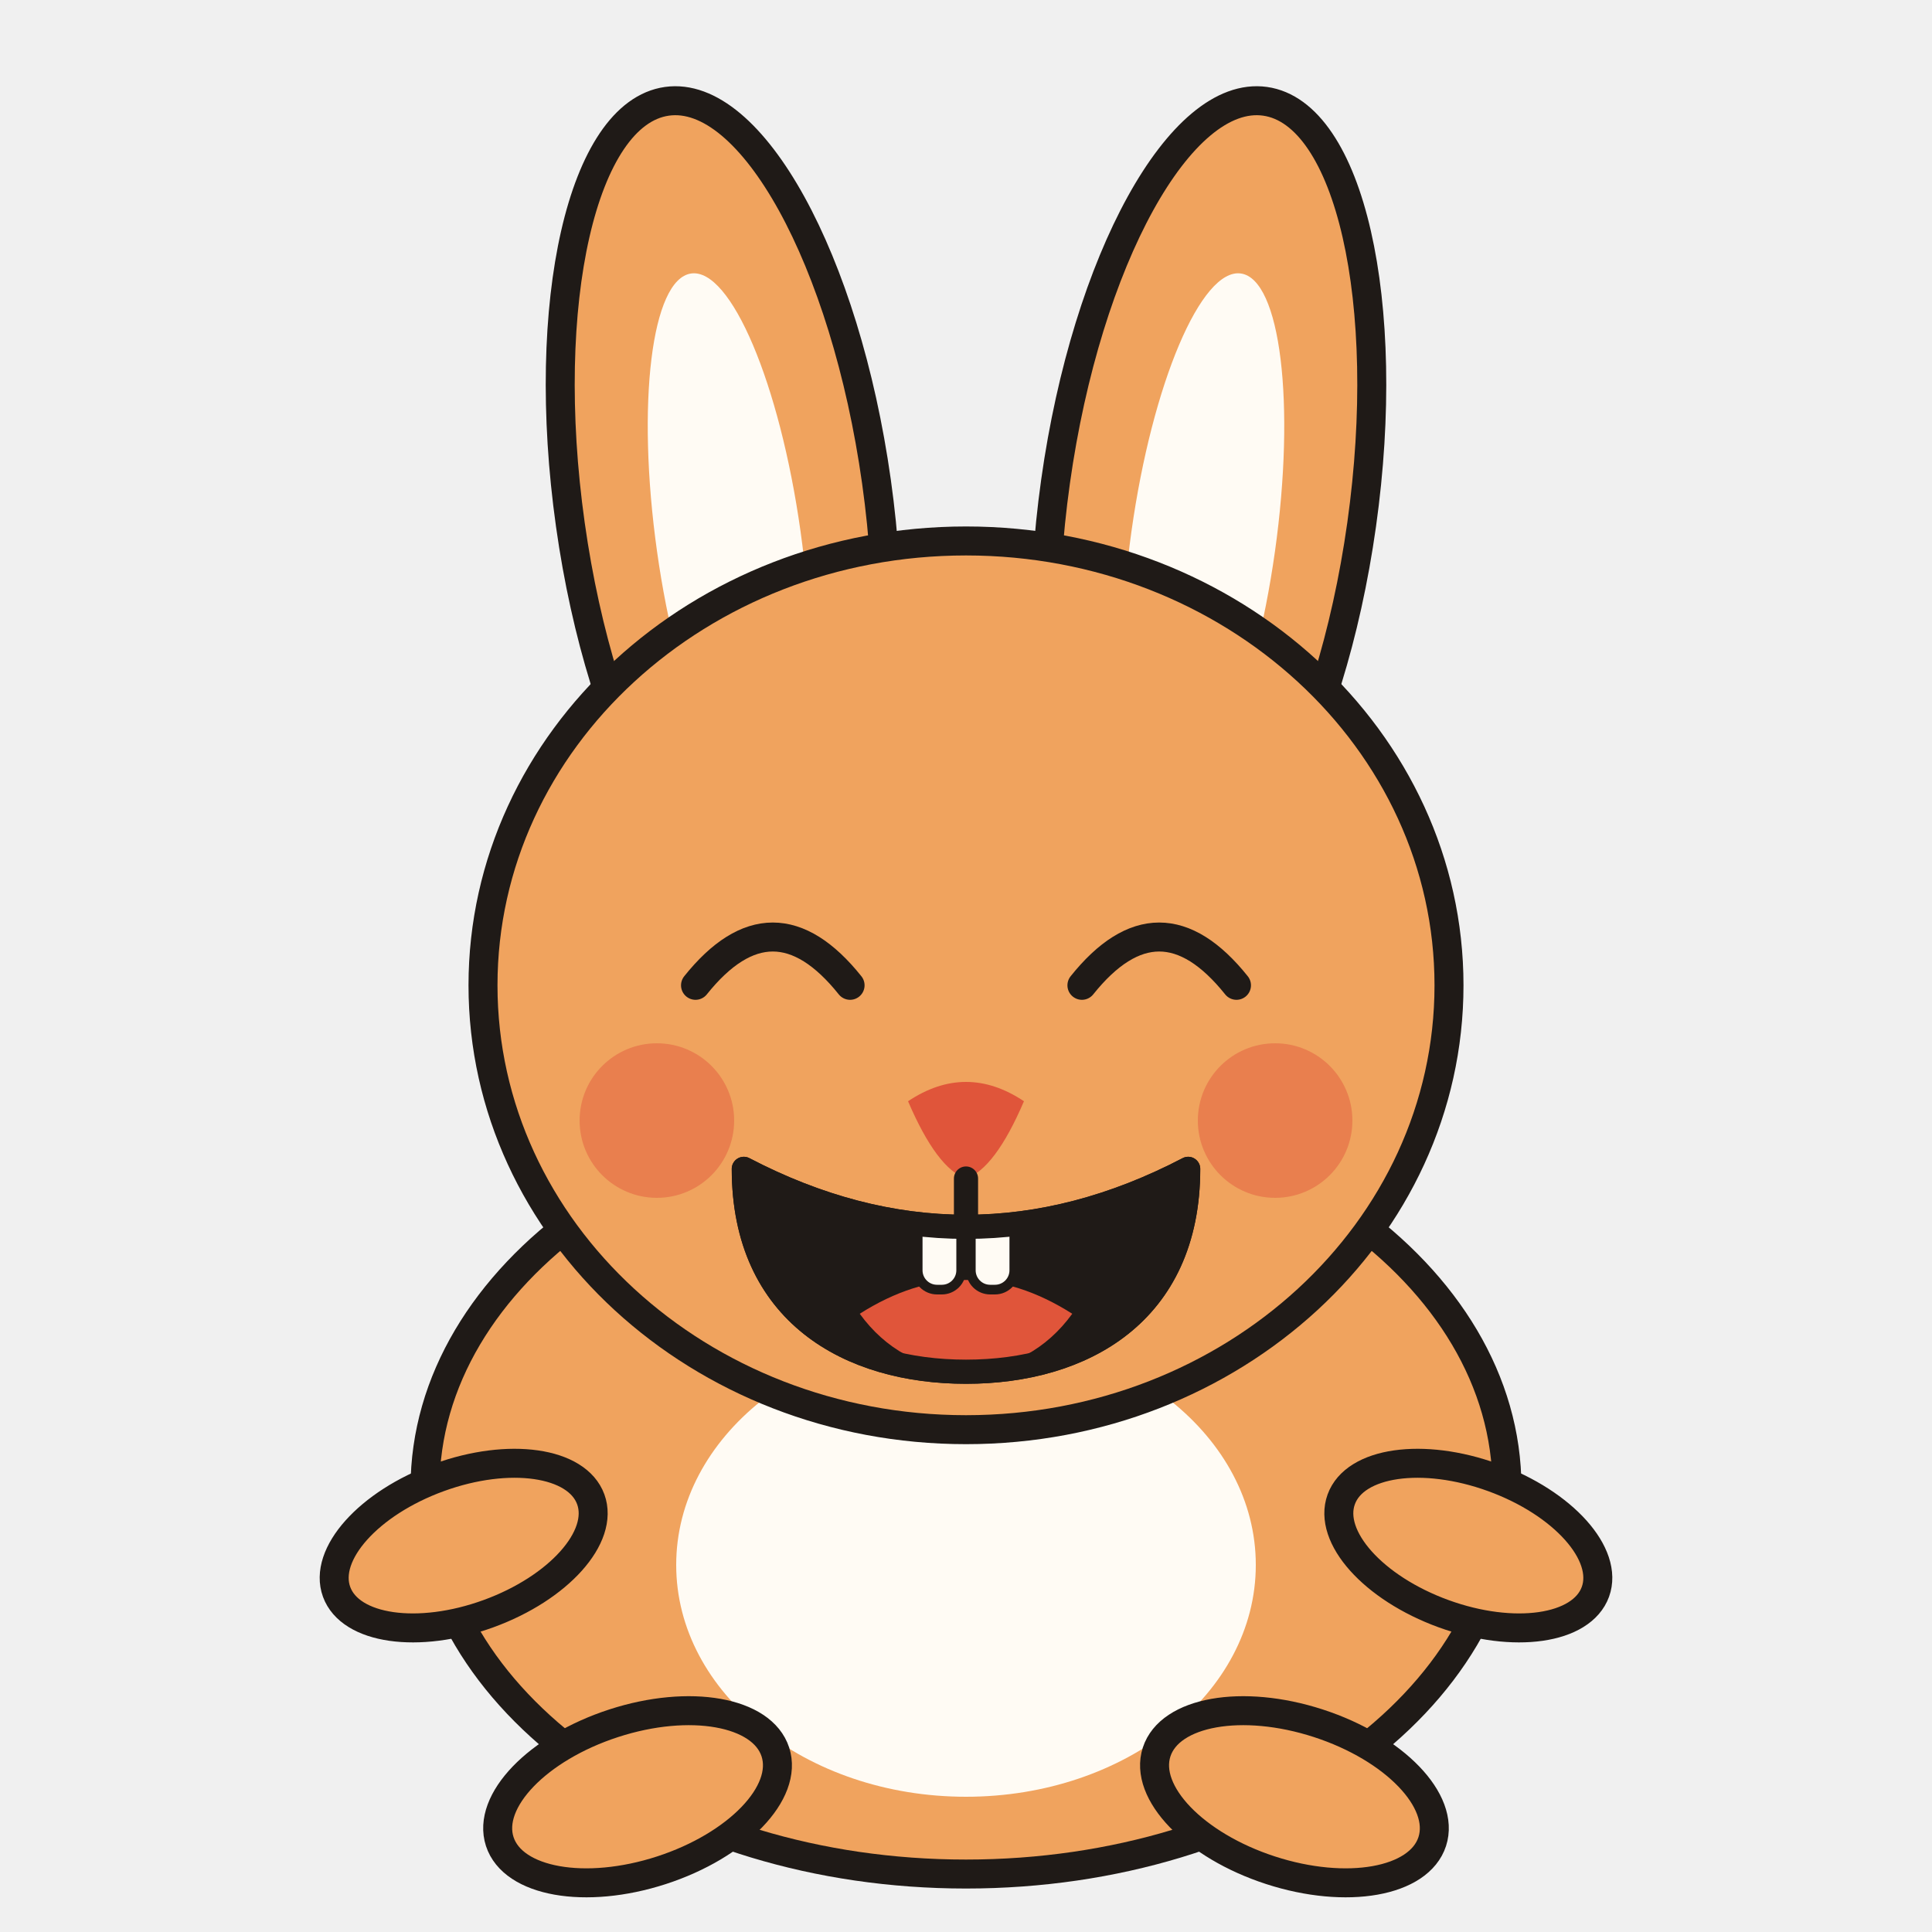
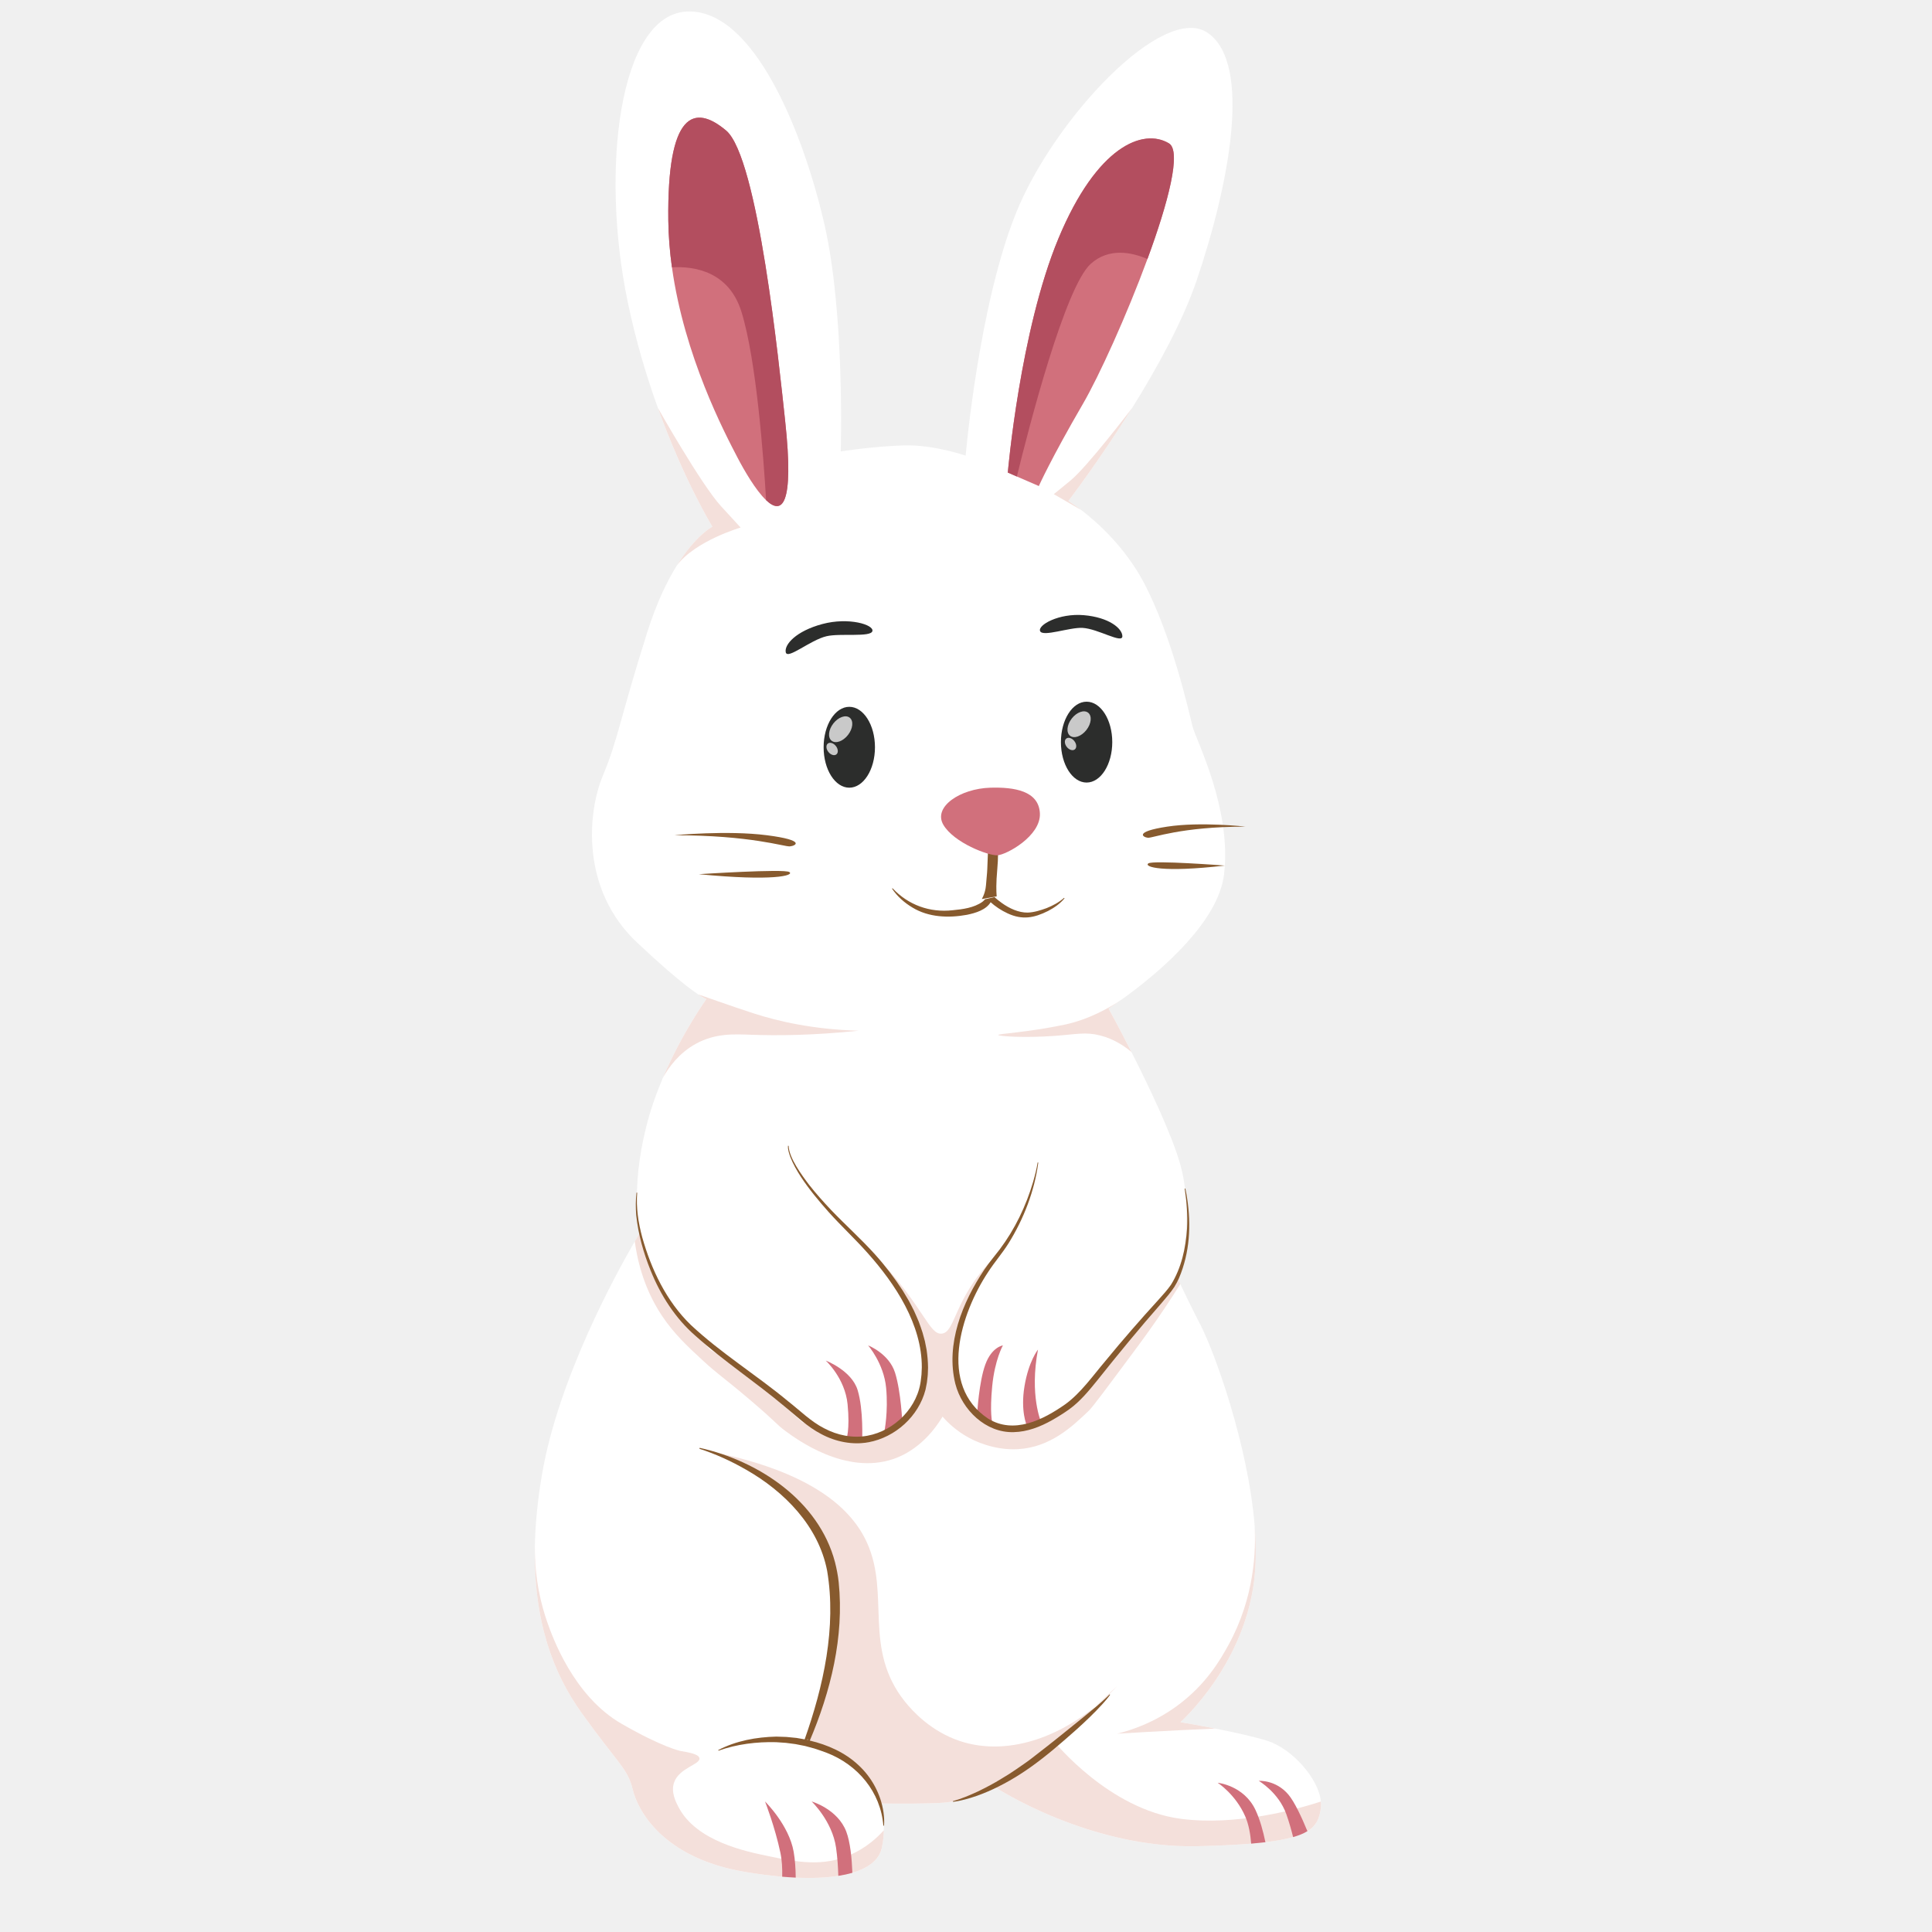
<svg xmlns="http://www.w3.org/2000/svg" viewBox="0 0 200 200" width="200" height="200" role="img" aria-label="Up For Air bunny">
-   <g transform="rotate(-8 76 60)">
-     <ellipse cx="76" cy="52" rx="16" ry="42" fill="#F0A35E" stroke="#1F1A17" stroke-width="3" />
-     <ellipse cx="76" cy="56" rx="7.5" ry="28" fill="#FFFBF4" />
+   <g class="bunny" transform="translate(27.200 -2.990) scale(0.014667)">
+     <g>
+       <g transform="matrix(7.81676,0,0,7.81676,131.946,-2590.85)">
+         </g>
+       <g transform="matrix(7.81676,0,0,7.81676,131.946,-2590.85)">
+         <path d="M938.467,1990.53C937.253,1999.06 934.824,2005.79 926.368,2010.96C923.081,2012.97 918.875,2014.75 913.47,2016.29C907.013,2018.14 898.838,2019.68 888.457,2020.92C884.503,2021.38 880.223,2021.81 875.587,2022.21C862.466,2023.31 846.547,2024.08 827.206,2024.54C729.85,2026.85 645.629,1971.99 645.629,1971.99C645.629,1971.99 643.763,1972.75 640.698,1973.9C640.313,1974.05 639.898,1974.2 639.469,1974.36C630.08,1977.83 611.923,1984.03 599.261,1985.13C584.304,1986.43 551.842,1986.09 541.935,1985.94C540.069,1985.91 539.003,1985.9 539.003,1985.9C539.003,1985.9 543.949,1994.9 543.89,2010.17C543.875,2014.91 543.357,2020.24 542.083,2026.08C539.832,2036.4 530.709,2044.02 515.515,2048.51C511.665,2049.65 507.429,2050.58 502.809,2051.3C492.013,2053.01 479.144,2053.56 464.364,2052.88C460.425,2052.7 456.352,2052.42 452.146,2052.07C441.721,2051.18 430.48,2049.73 418.47,2047.71C345.061,2035.35 321.884,1992.86 317.249,1973.53C312.613,1954.22 304.113,1950.36 270.881,1904C245.261,1868.24 227.445,1820.98 228.808,1753.7C229.193,1733.77 231.281,1712.09 235.339,1688.42C250.207,1601.82 302.38,1507.1 319.026,1478.44C322.299,1472.85 324.194,1469.77 324.194,1469.77L324.18,1469.74C323.854,1468.54 314.42,1433.91 329.614,1373.95C333.465,1358.74 338.752,1344.01 344.542,1330.45C361.928,1289.66 383.698,1259.61 383.698,1259.61C383.698,1259.61 381.847,1259.12 376.382,1255.48L376.308,1255.43C373.642,1253.64 370.118,1251.12 365.542,1247.55L365.527,1247.54C355.945,1240.06 341.758,1228 321.114,1208.6C270.111,1160.7 276.301,1091.17 290.207,1057.93C304.113,1024.72 305.653,1006.18 330.385,928.132C338.781,901.638 348.245,882.179 357.086,868.036C374.264,840.52 389.103,833.101 389.103,833.101C389.103,833.101 363.646,791.694 339.907,725.911L339.907,725.882C329.792,697.862 320.003,665.43 312.613,629.888C287.882,510.896 304.883,371.052 365.927,367.957C426.956,364.861 471.783,479.219 490.325,560.344C508.866,641.484 505.001,765.096 505.001,765.096C505.001,765.096 535.137,760.461 562.179,759.691C589.221,758.921 617.803,768.962 617.803,768.962C617.803,768.962 629.398,633.753 663.4,549.533C697.388,465.313 796.299,359.456 836.476,387.268C876.654,415.094 855.787,524.031 826.421,610.577C813.774,647.837 790.523,689.984 768.146,725.882L768.146,725.896L768.117,725.926C738.557,773.36 710.523,809.909 710.523,809.909C710.523,809.909 715.099,812.664 722.149,818.04L722.208,818.084C736.647,829.117 761.408,851.183 778.528,883.319C804.014,931.227 819.475,1000.76 822.555,1013.12C825.651,1025.49 858.098,1087.3 851.152,1146.79C846.161,1189.46 794.699,1233.31 765.969,1254.71C765.969,1254.71 765.866,1254.79 765.673,1254.94C763.215,1256.76 760.919,1258.42 758.846,1259.9L758.728,1259.99C751.441,1265.19 746.836,1268.11 746.836,1268.11C746.836,1268.11 755.943,1284.69 767.495,1307.43C783.474,1338.9 804.118,1382.14 811.745,1409.49C821.682,1445.17 815.699,1486.59 812.189,1504.63C811.078,1510.43 810.205,1513.81 810.205,1513.81C810.205,1513.81 810.664,1514.84 811.626,1516.92C814.159,1522.4 820.186,1535.12 830.286,1554.76C841.882,1577.28 872.774,1660.98 878.727,1735.19C879.926,1750.05 880.119,1764.51 878.964,1778.05C872.018,1859.19 811.745,1912.5 811.745,1912.5C811.745,1912.5 826.065,1914.92 843.259,1918.32C859.742,1921.57 878.845,1925.71 890.56,1929.49C912.255,1936.49 936.498,1963.17 938.556,1984.21C938.778,1986.39 938.764,1988.5 938.467,1990.53Z" fill="white" fill-rule="nonzero" />
+       </g>
+       <g transform="matrix(7.81676,0,0,7.81676,131.946,-2590.85)">
+         <path d="M754.566,1880.04C754.566,1880.04 742.2,1891.25 725.984,1906.7C709.753,1922.16 641.32,1973.15 641.32,1973.15C641.32,1973.15 641.098,1973.41 640.698,1973.9C631.753,1977.25 612.501,1983.99 599.261,1985.13C584.304,1986.43 551.842,1986.09 541.935,1985.94C537.462,1977.74 525.437,1956.9 513.5,1946.49C498.44,1933.35 474.686,1931.19 474.686,1931.19C474.686,1931.19 491.865,1878.12 491.48,1870.39C491.095,1862.66 501.905,1795.82 497.655,1774.97C493.405,1754.1 477.663,1724.29 443.572,1698.86C409.496,1673.42 380.84,1666.83 380.84,1666.83C481.489,1685.62 515.935,1721.8 528.953,1751.01C549.694,1797.56 524.856,1846.22 562.95,1893.95C569.977,1902.76 586.577,1920.84 612.4,1929.5C657.577,1944.64 712.323,1924.66 754.566,1880.04Z" fill="#f4e0db" fill-rule="nonzero" />
+       </g>
+       <g transform="matrix(7.81676,0,0,7.81676,131.946,-2590.85)">
+         <path d="M810.205,1513.81C810.205,1513.81 810.664,1514.84 811.626,1516.92C808.241,1522.32 803.425,1529.87 797.463,1538.77C786.775,1554.73 777.999,1566.68 769.636,1577.94C744.781,1611.39 732.354,1628.11 729.071,1631.25C714.266,1645.4 694.38,1664.41 664.941,1666.02C642.933,1667.23 625.263,1658.18 620.513,1655.59C609.21,1649.43 601.536,1641.91 596.947,1636.66C580.439,1663.98 560.06,1672.34 552.519,1674.91C509.145,1689.64 464.986,1656.95 454.782,1649.4C446.102,1642.98 448.746,1643.3 422.712,1621.21C398.919,1601.01 394.15,1598.57 380.989,1586.44C367.21,1573.73 354.512,1562.02 343.52,1545.49C335.384,1533.25 323.496,1511.31 319.026,1478.44C322.299,1472.85 324.194,1469.77 324.194,1469.77C324.194,1469.77 329.318,1500.18 340.618,1519.6C351.917,1539.01 386.971,1576.1 386.971,1576.1C386.971,1576.1 419.433,1596.09 421.743,1598.41C424.068,1600.72 470.421,1641.69 470.421,1641.69L491.865,1649.21L524.46,1660.61C524.46,1660.61 544.793,1659.84 560.639,1642.46C576.47,1625.07 578.01,1613.09 578.01,1600.34C578.01,1587.6 579.95,1566.35 574.93,1552.45C569.984,1538.75 539.195,1494.73 538.247,1493.36L538.278,1493.39C580.473,1538.17 584.771,1562.83 596.174,1561.71C608.712,1560.48 607.001,1530.34 642,1494.58L642.208,1494.36C641.483,1495.49 618.069,1531.71 610.472,1564.8C602.742,1598.41 616.648,1631.63 632.878,1638.21C649.095,1644.77 671.116,1652.88 693.922,1636.67C716.714,1620.44 742.585,1594.16 749.931,1582.95C757.276,1571.76 778.661,1544.94 786.243,1539.69C793.826,1534.44 808.916,1514.12 809.879,1511.87C810.574,1510.24 812.004,1504.58 812.189,1504.63C812.362,1504.67 811.208,1509.63 810.205,1513.81Z" fill="#f4e0db" fill-rule="nonzero" />
+       </g>
+       <g transform="matrix(7.81676,0,0,7.81676,131.946,-2590.85)">
+         <path d="M543.89,2010.17C543.875,2014.91 543.357,2020.24 542.083,2026.08C539.832,2036.4 530.709,2044.02 515.515,2048.51C511.665,2049.65 507.429,2050.58 502.809,2051.3C492.013,2053.01 479.144,2053.56 464.364,2052.88C460.425,2052.7 456.352,2052.42 452.146,2052.07C441.721,2051.18 430.48,2049.73 418.47,2047.71C345.061,2035.35 321.884,1992.86 317.249,1973.53C312.613,1954.22 304.113,1950.36 270.881,1904C245.261,1868.24 227.445,1820.98 228.808,1753.7C228.547,1783.93 234.86,1807.48 239.979,1822.1C244.351,1834.58 263.367,1888.86 307.2,1914.04C344.76,1935.62 360.357,1938.53 360.357,1938.53C366.45,1939.67 376.838,1941.06 377.438,1945.12C378.268,1950.75 359.167,1953.68 354.526,1966.97C351.452,1975.77 356.215,1984.82 358.646,1989.44C374.8,2020.14 419.049,2029.24 440.29,2033.61C466.214,2038.95 489.234,2043.35 514.328,2032.02C528.37,2025.68 538.021,2016.69 543.89,2010.17Z" fill="#f4e0db" fill-rule="nonzero" />
+       </g>
+       <g transform="matrix(7.81676,0,0,7.81676,131.946,-2590.85)">
+         <path d="M938.467,1990.53C937.253,1999.06 934.824,2005.79 926.368,2010.96C923.081,2012.97 918.875,2014.75 913.47,2016.29C907.013,2018.14 898.838,2019.68 888.457,2020.92C884.503,2021.38 880.223,2021.81 875.587,2022.21C862.466,2023.31 846.547,2024.08 827.206,2024.54C729.85,2026.85 645.629,1971.99 645.629,1971.99C645.629,1971.99 643.763,1972.75 640.698,1973.9C640.313,1974.05 639.898,1974.2 639.469,1974.36C639.676,1970.45 639.824,1968.02 639.824,1968.02L697.758,1930.05C697.758,1930.05 746.954,1991.3 812.189,1999.8C862.215,2006.32 916.135,1991.48 938.556,1984.21C938.778,1986.39 938.764,1988.5 938.467,1990.53Z" fill="#f4e0db" fill-rule="nonzero" />
+       </g>
+       <g transform="matrix(7.81676,0,0,7.81676,131.946,-2590.85)">
+         <path d="M491.479,1586.05C491.479,1586.05 508.864,1601.89 511.182,1625.46C513.5,1649.02 509.974,1657.52 509.974,1657.52L524.317,1658.1C524.317,1658.1 525.669,1630.48 520.26,1612.71C514.852,1594.94 491.479,1586.05 491.479,1586.05Z" fill="#d1707c" fill-rule="nonzero" />
+       </g>
+       <g transform="matrix(7.81676,0,0,7.81676,131.946,-2590.85)">
+         <path d="M529.726,1572.34C529.726,1572.34 543.827,1588.56 545.951,1610.39C548.076,1632.22 544.406,1650.1 544.406,1650.1L560.632,1642.45C560.632,1642.45 559.473,1614.45 554.064,1597.06C548.656,1579.68 529.726,1572.34 529.726,1572.34Z" fill="#d1707c" fill-rule="nonzero" />
+       </g>
+       <g transform="matrix(7.81676,0,0,7.81676,131.946,-2590.85)">
+         <path d="M651.419,1572.34C651.419,1572.34 644.079,1585.28 641.761,1609.23C639.443,1633.18 641.761,1641.68 641.761,1641.68L628.239,1633.57C628.239,1633.57 629.785,1605.37 635.58,1589.53C641.375,1573.69 651.419,1572.34 651.419,1572.34Z" fill="#d1707c" fill-rule="nonzero" />
+       </g>
+       <g transform="matrix(7.81676,0,0,7.81676,131.946,-2590.85)">
+         <path d="M683.098,1576.1C683.098,1576.1 674.695,1586.53 670.929,1609.13C667.162,1631.73 672.957,1644.48 672.957,1644.48L685.995,1641.68C685.995,1641.68 675.275,1617.54 683.098,1576.1Z" fill="#d1707c" fill-rule="nonzero" />
+       </g>
+       <g transform="matrix(7.81676,0,0,7.81676,131.946,-2590.85)">
+         <path d="M551.809,1159.58C565.966,1174.71 585.501,1181.73 605.997,1179.41C615.276,1178.53 625.228,1177.23 632.863,1171.86C633.863,1171.07 634.733,1170.3 635.367,1169.29L635.367,1169.3L635.277,1169.53L643.882,1167.55C645.847,1169.45 648.247,1171.25 650.478,1172.89C657.236,1177.73 665.538,1181.64 673.793,1181.54C679.648,1181.33 685.32,1179.5 690.822,1177.52C696.42,1175.29 701.93,1172.39 706.616,1168.25L707.099,1168.61C703.072,1173.53 697.729,1177.19 692.133,1180.11C679.421,1186.44 668.872,1188.38 655.628,1182.21C649.859,1179.55 644.551,1176.01 639.832,1171.73L640.741,1171.52C636.642,1179.09 626.744,1181.93 618.876,1183.55C602.375,1186.55 584.398,1185.9 569.741,1176.97C562.489,1172.65 556.022,1166.93 551.297,1159.89L551.809,1159.58Z" fill="#875a2e" fill-rule="nonzero" />
+       </g>
+       <g transform="matrix(7.81676,0,0,7.81676,131.946,-2590.85)">
+         <path d="M638.052,1123.7C637.689,1132.07 637.461,1138.24 637.318,1142.35C637.318,1142.35 637.191,1146.02 636.159,1156.69C636.016,1158.17 635.775,1160.54 634.855,1163.5C634.083,1166 633.127,1167.96 632.392,1169.3C636.867,1168.49 641.342,1167.69 645.817,1166.88C645.796,1166.62 645.763,1166.22 645.728,1165.74C645.499,1162.59 645.129,1155.65 646.397,1141.68C646.397,1141.68 647.518,1129.32 646.735,1125.04C646.73,1125.01 646.677,1124.75 646.662,1124.39C646.656,1124.24 646.659,1124.11 646.662,1124.03C643.792,1123.92 640.922,1123.81 638.052,1123.7Z" fill="#875a2e" fill-rule="nonzero" />
+       </g>
+       <g transform="matrix(7.81676,0,0,7.81676,131.946,-2590.85)">
+         <path d="M640.216,1068.76C661.455,1068.16 683.855,1071.46 684.828,1091.94C685.802,1112.41 654.51,1129.41 646.397,1129.8C638.284,1130.18 607.378,1118.59 597.719,1102.37C588.061,1086.14 612.786,1069.53 640.216,1068.76Z" fill="#d1707c" fill-rule="nonzero" />
+       </g>
+       <g transform="matrix(7.81676,0,0,7.81676,131.946,-2590.85)">
+         <path d="M781.934,591.399C763.259,642.18 738.128,697.359 723.659,722.224C694.692,772.057 683.867,796.388 683.867,796.388L664.037,787.784L655.862,784.23C655.862,784.23 666.866,656.16 701.638,572.709C736.41,489.259 778.128,473.043 801.319,486.949C812.929,493.909 800.697,540.44 781.934,591.399Z" fill="#d1707c" fill-rule="nonzero" />
+       </g>
+       <g transform="matrix(7.81676,0,0,7.81676,131.946,-2590.85)">
+         <path d="M437.618,809.154C428.096,800.12 417.567,781.757 411.895,770.902C400.032,748.169 363.75,679.099 352.598,598.892C350.658,585.031 349.474,570.829 349.311,556.478C348.156,459.137 372.487,451.022 401.469,475.353C430.436,499.7 449.288,686.593 454.782,737.285C463.268,815.7 451.509,822.32 437.618,809.154Z" fill="#d1707c" fill-rule="nonzero" />
+       </g>
+       <g transform="matrix(7.81676,0,0,7.81676,131.946,-2590.85)">
+         <path d="M781.934,591.399C767.687,585.238 747.28,581.003 730.857,595.634C707.562,616.352 674.952,743.12 664.037,787.784L655.862,784.23C655.862,784.23 666.866,656.16 701.638,572.709C736.41,489.259 778.128,473.043 801.319,486.949C812.929,493.909 800.697,540.44 781.934,591.399Z" fill="#b34e5f" fill-rule="nonzero" />
+       </g>
+       <g transform="matrix(7.81676,0,0,7.81676,131.946,-2590.85)">
+         <path d="M437.618,809.154C435.382,771.583 428.881,682.609 415.375,639.129C404.001,602.521 372.828,597.781 352.598,598.892C350.658,585.031 349.474,570.829 349.311,556.478C348.156,459.137 372.487,451.022 401.469,475.353C430.436,499.7 449.288,686.593 454.782,737.285C463.268,815.7 451.509,822.32 437.618,809.154Z" fill="#b34e5f" fill-rule="nonzero" />
+       </g>
+       <g transform="matrix(7.81676,0,0,7.81676,131.946,-2590.85)">
+         <path d="M535.907,1032.25C535.907,1052.41 525.529,1068.76 512.727,1068.76C499.925,1068.76 489.547,1052.41 489.547,1032.25C489.547,1012.09 499.925,995.74 512.727,995.74C525.529,995.74 535.907,1012.09 535.907,1032.25Z" fill="#2c2d2c" fill-rule="nonzero" />
+       </g>
+       <g transform="matrix(7.81676,0,0,7.81676,131.946,-2590.85)">
+         <path d="M511.562,1021.13C507.066,1026.9 500.455,1029.25 496.796,1026.4C493.138,1023.55 493.816,1016.56 498.313,1010.8C502.809,1005.03 509.419,1002.68 513.078,1005.53C516.737,1008.39 516.057,1015.37 511.562,1021.13Z" fill="#c9c9c9" fill-rule="nonzero" />
+       </g>
+       <g transform="matrix(7.81676,0,0,7.81676,131.946,-2590.85)">
+         <path d="M500.601,1031.13C502.738,1033.83 502.955,1037.21 501.086,1038.69C499.218,1040.17 495.972,1039.18 493.836,1036.48C491.699,1033.78 491.482,1030.39 493.351,1028.91C495.219,1027.44 498.465,1028.43 500.601,1031.13Z" fill="#c9c9c9" fill-rule="nonzero" />
+       </g>
+       <g transform="matrix(7.81676,0,0,7.81676,131.946,-2590.85)">
+         <path d="M750.173,1027.61C750.173,1047.78 739.795,1064.12 726.993,1064.12C714.191,1064.12 703.813,1047.78 703.813,1027.61C703.813,1007.45 714.191,991.104 726.993,991.104C739.795,991.104 750.173,1007.45 750.173,1027.61Z" fill="#2c2d2c" fill-rule="nonzero" />
+       </g>
+       <g transform="matrix(7.81676,0,0,7.81676,131.946,-2590.85)">
+         <path d="M726.85,1016.63C722.354,1022.39 715.743,1024.75 712.084,1021.9C708.425,1019.04 709.104,1012.06 713.6,1006.29C718.096,1000.53 724.707,998.173 728.366,1001.03C732.025,1003.88 731.346,1010.87 726.85,1016.63Z" fill="#c9c9c9" fill-rule="nonzero" />
+       </g>
+       <g transform="matrix(7.81676,0,0,7.81676,131.946,-2590.85)">
+         <path d="M715.889,1026.62C718.025,1029.32 718.243,1032.71 716.374,1034.19C714.506,1035.67 711.26,1034.68 709.123,1031.98C706.987,1029.28 706.77,1025.89 708.638,1024.41C710.507,1022.93 713.753,1023.92 715.889,1026.62Z" fill="#c9c9c9" fill-rule="nonzero" />
+       </g>
+       <g transform="matrix(7.81676,0,0,7.81676,131.946,-2590.85)">
+         <path d="M492.155,931.996C504.491,929.094 532.14,933.155 533.589,927.36C535.038,921.565 512.148,914.611 488.388,920.986C464.629,927.36 453.909,939.53 455.357,946.484C456.806,953.438 477.378,935.473 492.155,931.996Z" fill="#2c2d2c" fill-rule="nonzero" />
+       </g>
+       <g transform="matrix(7.81676,0,0,7.81676,131.946,-2590.85)">
+         <path d="M723.286,924.464C711.599,923.849 687.485,932.833 685.039,927.413C682.593,921.994 701.85,911.035 724.514,912.987C747.177,914.939 759.233,924.931 759.296,932.011C759.359,939.091 737.286,925.199 723.286,924.464Z" fill="#2c2d2c" fill-rule="nonzero" />
+       </g>
+       <g transform="matrix(7.81676,0,0,7.81676,131.946,-2590.85)">
+         <path d="M683.395,1407.22C679.923,1433.04 670.309,1457.91 656.582,1480.05C650.969,1489.04 643.826,1497.19 638.11,1506.04C613.288,1543.52 592.744,1608.21 637.98,1638.38C661.439,1652.92 687.715,1639.56 707.907,1625.38C721.713,1615.41 732.958,1599.35 744.003,1586.36C751.716,1576.94 759.574,1567.62 767.573,1558.44C775.557,1549.24 783.686,1540.12 791.856,1531.18C795.907,1526.69 799.949,1522.25 803.206,1517.55C812.563,1502.45 816.539,1484.56 817.694,1466.87C818.354,1454.91 817.4,1442.62 815.571,1430.77L816.158,1430.65C821.074,1454.42 821.388,1479.6 813.715,1502.83C811.807,1508.62 809.524,1514.34 806.24,1519.5C802.878,1524.62 798.865,1529.22 794.909,1533.83C775.007,1556.46 755.471,1580.24 736.682,1603.85C729.033,1613.29 721.233,1622.86 711.303,1630.04C706.327,1633.58 701.17,1636.8 695.862,1639.81C685.27,1645.8 673.489,1650.4 661.17,1650.65C635.906,1651.44 614.566,1630.54 608.488,1607.05C599.573,1571.13 614.909,1533.34 634.768,1503.74C639.006,1497.5 643.985,1491.6 648.575,1485.61C662.213,1467.44 672.254,1446.6 678.66,1424.82C680.333,1419 681.839,1413.11 682.801,1407.14L683.395,1407.22Z" fill="#875a2e" fill-rule="nonzero" />
+       </g>
+       <g transform="matrix(7.81676,0,0,7.81676,131.946,-2590.85)">
+         <path d="M457.969,1392.17C458.249,1402.98 469.89,1418.7 476.449,1427.34C482.381,1434.93 489.754,1443.17 496.411,1450.2C509.238,1463.57 523.507,1476.35 535.899,1490.11C544.998,1500.21 553.659,1511.55 561.06,1522.95C562.362,1525.19 565.084,1529.68 566.39,1531.91C567.921,1534.6 569.762,1538.44 571.211,1541.2C572.578,1544 574.133,1547.97 575.415,1550.83C576.578,1554.1 577.867,1557.49 578.881,1560.81C579.265,1562.29 580.602,1567 580.982,1568.48C581.382,1570.35 582.144,1574.46 582.53,1576.32C583.296,1581.6 583.78,1587 583.828,1592.34C583.714,1593.9 583.706,1598.84 583.444,1600.42C583.281,1601.72 582.996,1604.48 582.823,1605.79C582.493,1607.89 581.893,1610.36 581.515,1612.44C575.302,1636.32 554.419,1655.22 530.139,1659.8C515.542,1662.44 500.226,1659.29 487.335,1652.35C474.783,1645.87 464.911,1635.96 454.038,1627.25C428.228,1605.55 399.267,1586.4 374.085,1563.9C355.619,1547.96 342.235,1526.88 333.257,1504.51C326.854,1488.62 322.131,1471.95 320.348,1454.88C319.806,1448.04 319.773,1441.16 320.617,1434.39L321.213,1434.45C320.095,1447.96 322.232,1461.57 325.745,1474.62C333.898,1503.74 347.608,1532.47 369.513,1553.73C396.751,1579.27 428.878,1599.01 457.584,1622.86C468.061,1631.04 478.1,1641.11 490.037,1647.18C501.916,1653.5 515.758,1656.33 529.075,1653.9C553.881,1649.39 575.196,1627.79 577.483,1602.38C577.564,1601.47 577.863,1599.48 577.942,1598.61C577.954,1598.14 578.2,1592.96 578.224,1592.29C578.304,1553.43 554.434,1517.11 529.371,1489.03C518.302,1476.52 505.452,1464.59 494.275,1452.13C485.391,1442.16 476.33,1431.29 469.02,1420.14C465.387,1414.52 461.847,1408.38 459.436,1402.12C458.319,1398.86 457.133,1395.6 457.381,1392.05L457.969,1392.17Z" fill="#875a2e" fill-rule="nonzero" />
+       </g>
+       <g transform="matrix(7.81676,0,0,7.81676,131.946,-2590.85)">
+         <path d="M377.636,1664.82C430.989,1676.7 485.29,1712.69 499.814,1768.07C501.279,1773.8 502.56,1780.35 503.153,1786.22C508.21,1835.54 495.893,1884.97 476.691,1930.06C475.84,1931.98 475.15,1930.29 474.684,1931.2C471.698,1937.02 475.833,1927.47 475.833,1927.47L472.839,1931.91C479.645,1918.12 467.027,1942.93 472.286,1928.46C489.348,1880.33 501.333,1826.83 492.718,1775.81C484.941,1735.52 454.097,1704.19 419.422,1684.49C406.089,1676.85 392.015,1670.36 377.388,1665.67L377.636,1664.82Z" fill="#875a2e" fill-rule="nonzero" />
+       </g>
+       <g transform="matrix(7.81676,0,0,7.81676,131.946,-2590.85)">
+         <path d="M394.398,1937.72C410.459,1929.32 428.81,1925.99 446.811,1925.56C449.038,1925.63 453.811,1925.74 455.944,1925.87C458.908,1926.17 462.124,1926.42 465.064,1926.76C468.951,1927.43 473.244,1928.1 477.071,1929.14C493.063,1932.94 508.757,1939.84 520.857,1951.18C533.004,1962.29 541.269,1977.67 543.614,1993.95C544.169,1997.94 544.423,2001.96 544.076,2005.98L543.476,2005.99C541.09,1975.61 520.383,1951 492.384,1940.2C488.779,1938.88 484.968,1937.5 481.305,1936.34C479.437,1935.84 474.619,1934.53 472.808,1934.04C470.953,1933.68 466.078,1932.72 464.168,1932.34C461.362,1931.93 458.26,1931.58 455.435,1931.2C453.361,1931 448.758,1930.76 446.646,1930.6C429.074,1930.16 411.21,1932.34 394.623,1938.27L394.398,1937.72Z" fill="#875a2e" fill-rule="nonzero" />
+       </g>
+       <g transform="matrix(7.81676,0,0,7.81676,131.946,-2590.85)">
+         <path d="M606.297,1983.83C614.094,1981.7 621.597,1978.42 628.932,1975.06C636.056,1971.6 643.354,1967.79 650.083,1963.6C654.461,1961.03 659.414,1957.92 663.574,1954.99C669.379,1951.08 675.401,1946.86 680.869,1942.47C695.101,1931.57 709.2,1920.07 723.184,1908.78C731.464,1901.93 740.16,1895.02 747.749,1887.42L748.254,1887.74C746.14,1890.76 743.739,1893.49 741.305,1896.2C733.97,1904.3 726.01,1911.79 717.925,1919.12C704.324,1931.17 690.575,1943.21 675.705,1953.68C663.852,1962.03 651.058,1969.44 637.728,1975.18C631.093,1978.05 624.098,1980.54 617.096,1982.35C613.559,1983.25 610.003,1984.04 606.343,1984.43L606.297,1983.83Z" fill="#875a2e" fill-rule="nonzero" />
+       </g>
+       <g transform="matrix(7.81676,0,0,7.81676,131.946,-2590.85)">
+         <path d="M452.146,2052.07C452.339,2044.76 451.954,2037.18 450.502,2030.33C445.586,2007.13 436.908,1984.83 436.641,1984.14C437.293,1984.79 458.307,2005.61 462.498,2029.56C463.771,2036.81 464.275,2044.99 464.364,2052.88C460.425,2052.7 456.352,2052.42 452.146,2052.07Z" fill="#d1707c" fill-rule="nonzero" />
+       </g>
+       <g transform="matrix(7.81676,0,0,7.81676,131.946,-2590.85)">
+         <path d="M515.515,2048.51C511.665,2049.65 507.429,2050.58 502.809,2051.3C502.572,2043.11 501.979,2034.12 500.75,2025.69C497.27,2001.74 478.729,1984.12 478.729,1984.12C478.729,1984.12 502.29,1990.92 510.021,2011.4C513.59,2020.86 515.012,2035.49 515.515,2048.51Z" fill="#d1707c" fill-rule="nonzero" />
+       </g>
+       <g transform="matrix(7.81676,0,0,7.81676,131.946,-2590.85)">
+         <path d="M888.457,2020.92C884.503,2021.38 880.223,2021.81 875.587,2022.21C874.951,2013.84 873.44,2004.97 870.271,1997.69C861.578,1977.69 845.362,1967.25 845.362,1967.25C845.362,1967.25 869.116,1969.58 879.541,1991.9C883.54,2000.44 886.428,2011.07 888.457,2020.92Z" fill="#d1707c" fill-rule="nonzero" />
+       </g>
+       <g transform="matrix(7.81676,0,0,7.81676,131.946,-2590.85)">
+         <path d="M926.368,2010.96C923.081,2012.97 918.875,2014.75 913.47,2016.29C911.885,2009.92 909.841,2002.69 907.368,1995.66C900.408,1975.95 882.444,1965.52 882.444,1965.52C882.444,1965.52 897.801,1964.37 909.249,1977.97C914.773,1984.55 921.2,1998.38 926.368,2010.96Z" fill="#d1707c" fill-rule="nonzero" />
+       </g>
+       <g transform="matrix(7.81676,0,0,7.81676,131.946,-2590.85)">
+         <path d="M521.232,1288.19C479.604,1292.51 447.373,1292.66 424.644,1291.86C409.389,1291.33 392.147,1290.14 374.228,1299.97C358.83,1308.43 349.696,1321.3 344.542,1330.45C361.928,1289.66 383.698,1259.61 383.698,1259.61C383.698,1259.61 381.847,1259.12 376.382,1255.48C375.622,1254.97 407.775,1266.62 426.956,1272.74C448.243,1279.54 479.644,1287.03 521.232,1288.19Z" fill="#f4e0db" fill-rule="nonzero" />
+       </g>
+       <g transform="matrix(7.81676,0,0,7.81676,131.946,-2590.85)">
+         <path d="M767.495,1307.43C761.424,1302.29 751.93,1295.69 739.116,1292.44C726.127,1289.15 717.952,1291.39 698.551,1292.83C670.303,1294.91 647.294,1293.13 647.243,1292.04C647.189,1290.86 673.05,1289.82 706.851,1282.78C729.627,1278.04 748.82,1266.72 758.728,1259.99C751.441,1265.19 746.836,1268.11 746.836,1268.11C746.836,1268.11 755.943,1284.69 767.495,1307.43Z" fill="#f4e0db" fill-rule="nonzero" />
+       </g>
+       <g transform="matrix(7.81676,0,0,7.81676,131.946,-2590.85)">
+         <path d="M811.745,1912.5C811.745,1912.5 826.065,1914.92 843.259,1918.32C799.66,1920.12 754.566,1922.93 754.566,1922.93C767.501,1919.75 787.879,1913.03 808.655,1897.82C835.165,1878.41 848.025,1855.65 855.014,1842.96C878.881,1799.63 879.898,1757.15 878.727,1735.19C879.926,1750.05 880.119,1764.51 878.964,1778.05C872.018,1859.19 811.745,1912.5 811.745,1912.5Z" fill="#f4e0db" fill-rule="nonzero" />
+       </g>
+       <g transform="matrix(7.81676,0,0,7.81676,131.946,-2590.85)">
+         <path d="M414.605,833.871C414.605,833.871 373.746,845.792 357.086,868.036C374.264,840.52 389.103,833.101 389.103,833.101C389.103,833.101 363.646,791.694 339.907,725.911L339.907,725.882C339.907,725.882 379.063,795.144 396.834,814.5L414.605,833.871Z" fill="#f4e0db" fill-rule="nonzero" />
+       </g>
+       <g transform="matrix(7.81676,0,0,7.81676,131.946,-2590.85)">
+         <path d="M710.523,809.909C710.523,809.909 715.099,812.664 722.149,818.04C709.798,810.828 697.388,803.734 697.388,803.734L712.508,791.368C727.376,779.21 766.888,727.525 768.117,725.926C738.557,773.36 710.523,809.909 710.523,809.909Z" fill="#f4e0db" fill-rule="nonzero" />
+       </g>
+       <g transform="matrix(7.81676,0,0,7.81676,131.946,-2590.85)">
+         <path d="M354.694,1111.7C354.694,1111.7 402.341,1107.07 438.398,1111.7C474.455,1116.34 464.024,1121.36 459.002,1121.75C453.98,1122.13 423.846,1111.7 354.694,1111.7Z" fill="#875a2e" fill-rule="nonzero" />
+       </g>
+       <g transform="matrix(7.81676,0,0,7.81676,131.946,-2590.85)">
+         <path d="M376.844,1146.86C376.844,1146.86 453.98,1141.84 458.616,1144.93C463.252,1148.02 444.195,1153.43 376.844,1146.86Z" fill="#875a2e" fill-rule="nonzero" />
+       </g>
+       <g transform="matrix(7.81676,0,0,7.81676,131.946,-2590.85)">
+         <path d="M870.574,1103.93C870.574,1103.93 830.271,1099.29 799.772,1103.93C769.272,1108.56 778.095,1113.58 782.344,1113.97C786.592,1114.36 812.081,1103.93 870.574,1103.93Z" fill="#875a2e" fill-rule="nonzero" />
+       </g>
+       <g transform="matrix(7.81676,0,0,7.81676,131.946,-2590.85)">
+         <path d="M851.838,1139.08C851.838,1139.08 786.592,1134.06 782.67,1137.15C778.749,1140.24 794.868,1145.65 851.838,1139.08Z" fill="#875a2e" fill-rule="nonzero" />
+       </g>
+     </g>
  </g>
-   <g transform="rotate(8 124 60)">
-     <ellipse cx="124" cy="52" rx="16" ry="42" fill="#F0A35E" stroke="#1F1A17" stroke-width="3" />
-     <ellipse cx="124" cy="56" rx="7.5" ry="28" fill="#FFFBF4" />
-   </g>
-   <ellipse cx="100" cy="154" rx="56" ry="40" fill="#F0A35E" stroke="#1F1A17" stroke-width="3" />
-   <ellipse cx="100" cy="162" rx="30" ry="24" fill="#FFFBF4" />
-   <g transform="translate(48 146) rotate(70 0 14)">
-     <ellipse cx="0" cy="14" rx="7.5" ry="14" fill="#F0A35E" stroke="#1F1A17" stroke-width="3" />
-   </g>
-   <g transform="translate(152 146) rotate(-70 0 14)">
-     <ellipse cx="0" cy="14" rx="7.5" ry="14" fill="#F0A35E" stroke="#1F1A17" stroke-width="3" />
-   </g>
-   <g transform="rotate(-18 66 186)">
-     <ellipse cx="66" cy="186" rx="15" ry="8" fill="#F0A35E" stroke="#1F1A17" stroke-width="3" />
-   </g>
-   <g transform="rotate(18 134 186)">
-     <ellipse cx="134" cy="186" rx="15" ry="8" fill="#F0A35E" stroke="#1F1A17" stroke-width="3" />
-   </g>
-   <ellipse cx="100" cy="102" rx="50" ry="46" fill="#F0A35E" stroke="#1F1A17" stroke-width="3" />
-   <circle cx="68" cy="116" r="8" fill="#E0553A" opacity="0.45" />
-   <circle cx="132" cy="116" r="8" fill="#E0553A" opacity="0.45" />
-   <path d="M72 102 Q80 92 88 102" fill="none" stroke="#1F1A17" stroke-width="3" stroke-linecap="round" />
-   <path d="M112 102 Q120 92 128 102" fill="none" stroke="#1F1A17" stroke-width="3" stroke-linecap="round" />
-   <path d="M94 114 Q100 110 106 114 Q103 121 100 122 Q97 121 94 114 Z" fill="#E0553A" />
-   <path d="M77 121 Q100 133 123 121 C123 136 112 142 100 142 C88 142 77 136 77 121 Z" fill="#1F1A17" stroke="#1F1A17" stroke-width="2.5" stroke-linejoin="round" />
-   <path d="M89 136 Q100 129 111 136 Q107 141.5 100 142 Q93 141.5 89 136 Z" fill="#E0553A" />
-   <path d="M95 127 h4.5 v4.5 a2 2 0 0 1 -2 2 h-0.5 a2 2 0 0 1 -2 -2 Z M100.5 127 h4.5 v4.5 a2 2 0 0 1 -2 2 h-0.5 a2 2 0 0 1 -2 -2 Z" fill="#FFFBF4" stroke="#1F1A17" stroke-width="1" stroke-linejoin="round" />
-   <path d="M100 122 v5 M77 121 Q100 133 123 121 C123 136 112 142 100 142 C88 142 77 136 77 121 Z" fill="none" stroke="#1F1A17" stroke-width="2.5" stroke-linecap="round" stroke-linejoin="round" />
</svg>
